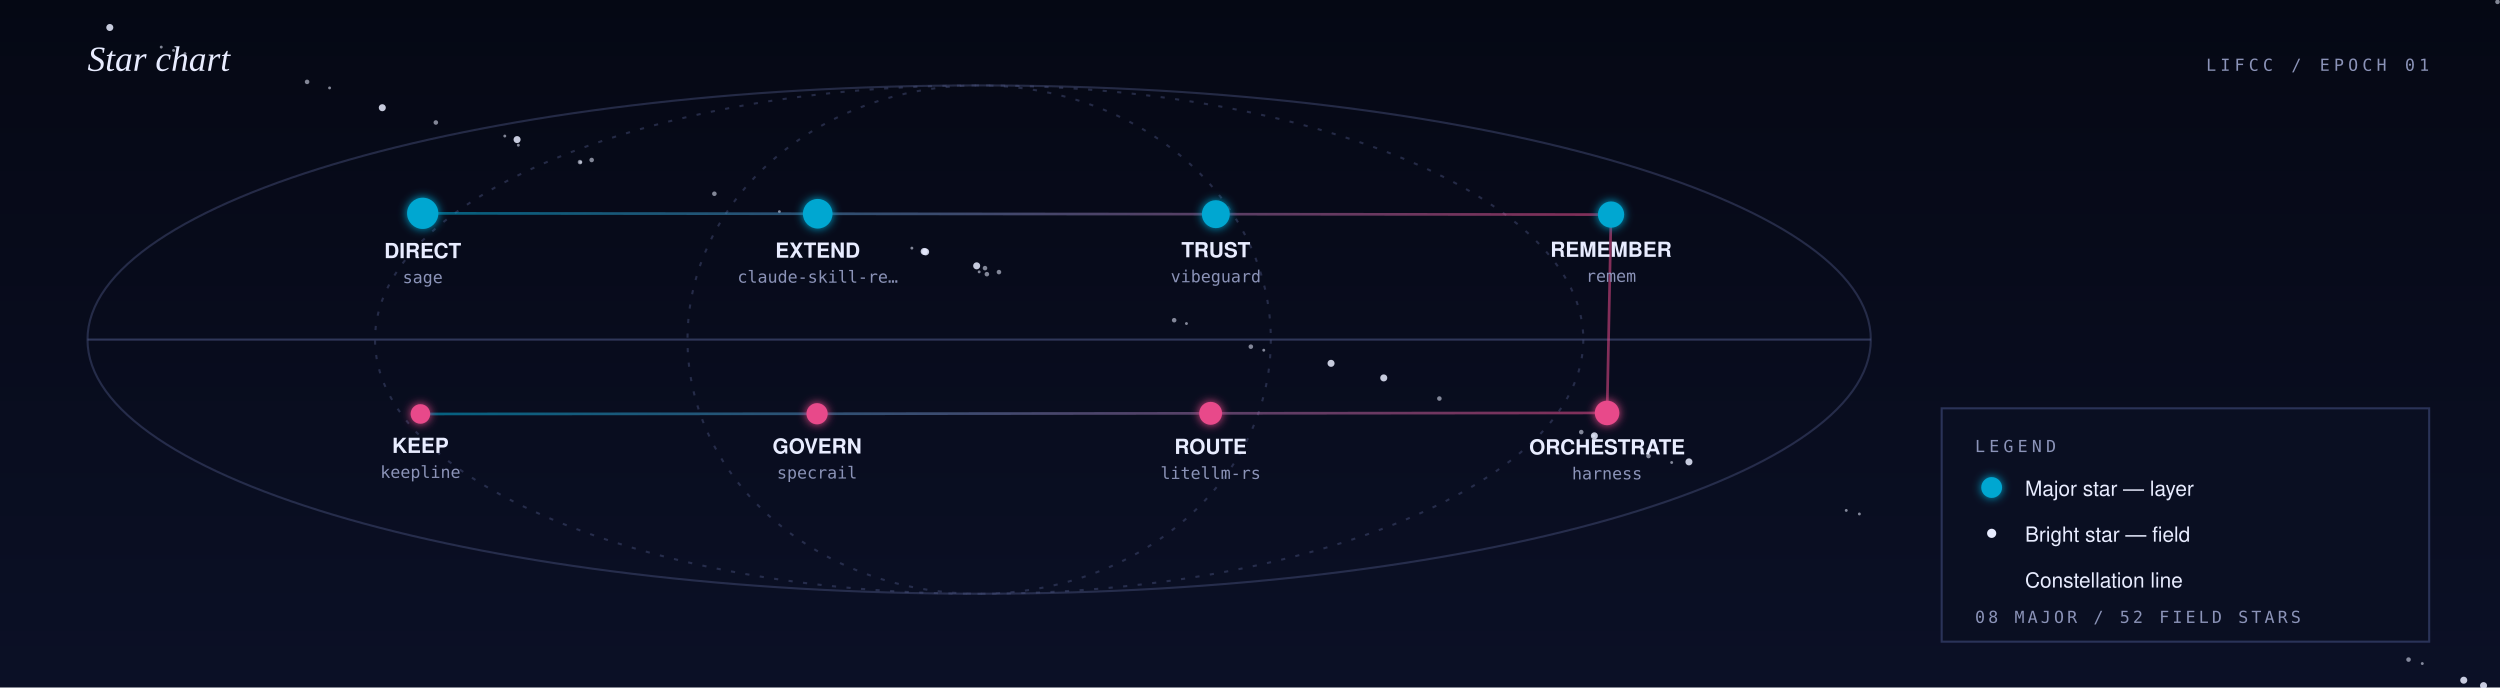
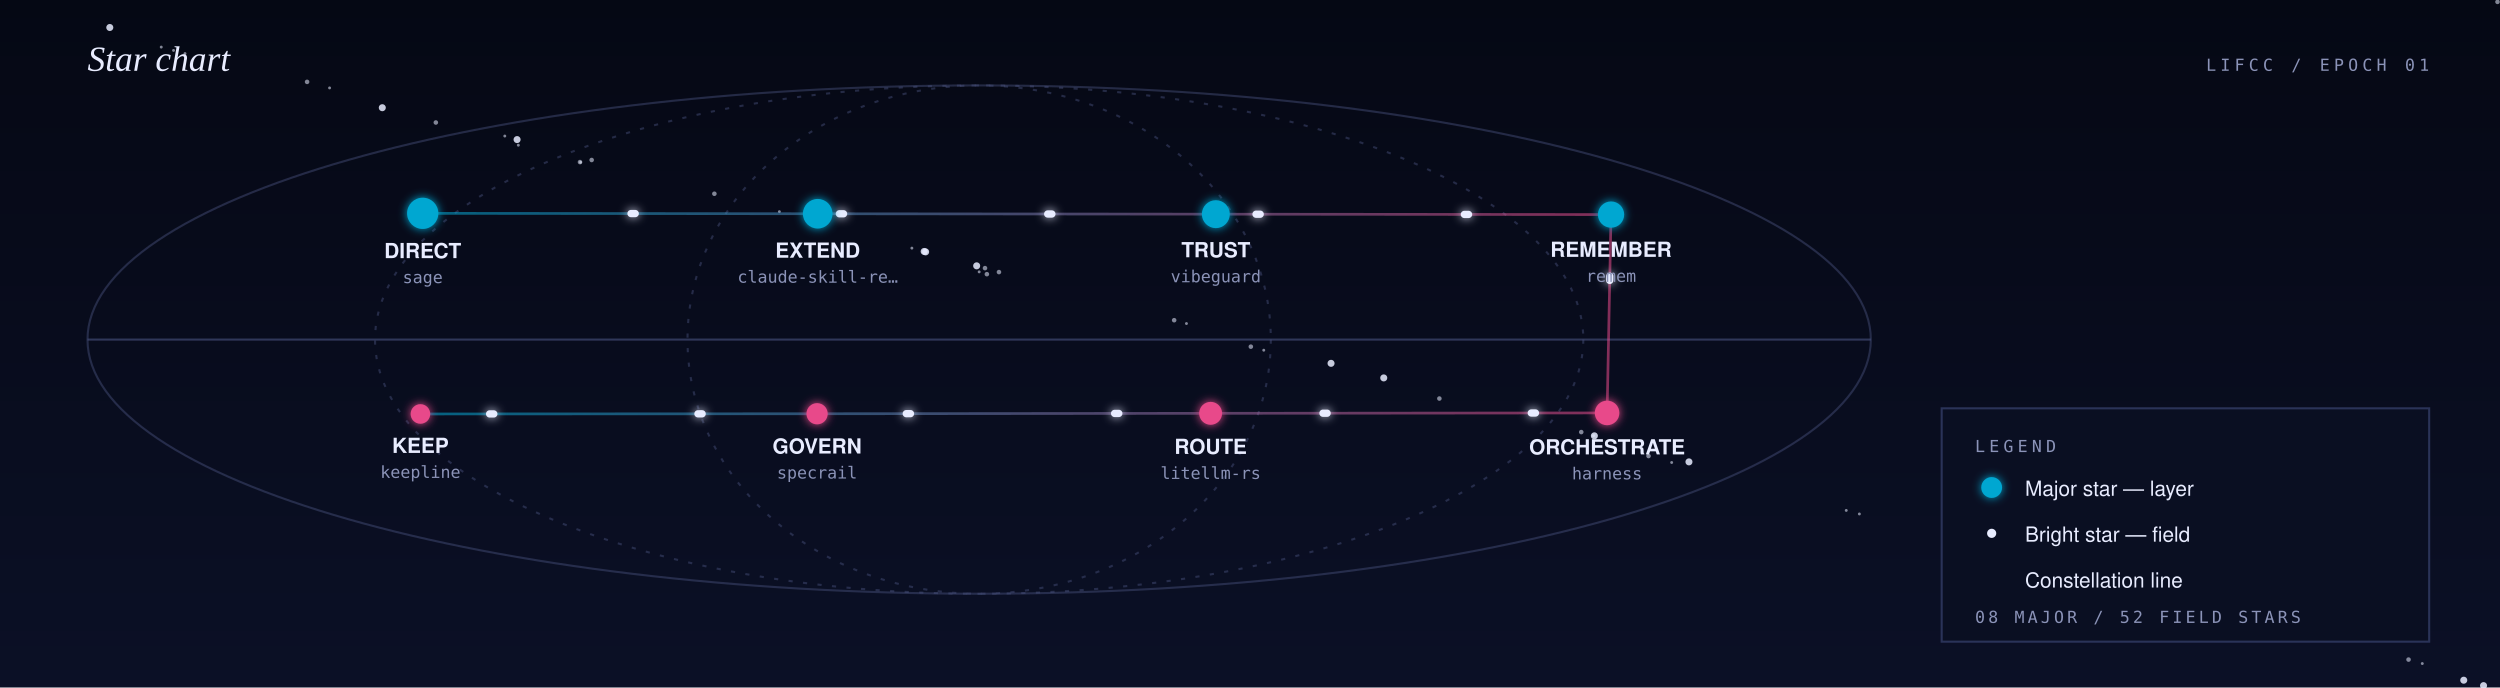
<svg xmlns="http://www.w3.org/2000/svg" width="1200" height="330" viewBox="0 0 1200 330" role="img" aria-label="lifcc star chart" data-mode="dark">
  <defs>
    <linearGradient id="sky" x1="0" y1="0" x2="0" y2="1">
      <stop stop-color="#050814" />
      <stop offset="1" stop-color="#0B1026" />
    </linearGradient>
    <linearGradient id="cline" x1="0" y1="0" x2="1" y2="0">
      <stop stop-color="#00A7D1" />
      <stop offset="1" stop-color="#E84A8A" />
    </linearGradient>
    <filter id="star-glow" x="-120%" y="-120%" width="340%" height="340%">
      <feGaussianBlur stdDeviation="2.4" result="b" />
      <feMerge>
        <feMergeNode in="b" />
        <feMergeNode in="SourceGraphic" />
      </feMerge>
    </filter>
  </defs>
  <style>
    .display{font-family:Georgia,"Times New Roman",serif}.body{font-family:"Avenir Next",Avenir,Helvetica,sans-serif}.mono{font-family:ui-monospace,SFMono-Regular,Menlo,monospace}
-     .tw{animation:tw 3.4s ease-in-out infinite}
-     @keyframes tw{50%{opacity:.2}}
-     @media(prefers-reduced-motion:reduce){.tw{animation:none}}
+     .tw{animation:tw 3.4s ease-in-out infinite}.signal{stroke-dasharray:2 98;animation:signal 6s linear infinite}
+     .major{transform-box:fill-box;transform-origin:center;animation:major 4.8s ease-in-out infinite}
+     @keyframes tw{50%{opacity:.2}}@keyframes signal{to{stroke-dashoffset:-100}}@keyframes major{0%,44%,100%{opacity:.62;transform:scale(.88)}12%,30%{opacity:1;transform:scale(1.12)}}
+     @media(prefers-reduced-motion:reduce){.tw,.signal,.major{animation:none}}
  </style>
  <rect width="1200" height="330" fill="url(#sky)" />
  <circle cx="1162.7" cy="318.5" r="0.7" fill="#E8ECFF" opacity=".55" />
  <circle class="tw" style="animation-delay:1.67s" cx="606.6" cy="168.1" r="0.7" fill="#E8ECFF" opacity=".55" />
  <circle cx="158.2" cy="42.2" r="0.7" fill="#E8ECFF" opacity=".55" />
  <circle cx="802.4" cy="222.0" r="0.7" fill="#E8ECFF" opacity=".55" />
  <circle cx="284.0" cy="76.8" r="1.1" fill="#E8ECFF" opacity=".55" />
  <circle class="tw" style="animation-delay:2.46s" cx="997.9" cy="275.7" r="1.1" fill="#E8ECFF" opacity=".55" />
  <circle class="tw" style="animation-delay:1.73s" cx="479.5" cy="130.6" r="1.1" fill="#E8ECFF" opacity=".55" />
  <circle class="tw" style="animation-delay:0.26s" cx="1198.8" cy="0.9" r="1.1" fill="#E8ECFF" opacity=".55" />
  <circle cx="444.3" cy="120.9" r="1.7" fill="#E8ECFF" opacity=".85" />
  <circle cx="1088.3" cy="300.6" r="0.7" fill="#E8ECFF" opacity=".55" />
  <circle class="tw" style="animation-delay:2.98s" cx="1182.6" cy="326.5" r="1.7" fill="#E8ECFF" opacity=".85" />
  <circle cx="468.8" cy="127.6" r="1.7" fill="#E8ECFF" opacity=".85" />
  <circle cx="183.5" cy="51.7" r="1.7" fill="#E8ECFF" opacity=".85" />
  <circle class="tw" style="animation-delay:2.25s" cx="664.2" cy="181.4" r="1.7" fill="#E8ECFF" opacity=".85" />
  <circle class="tw" style="animation-delay:2.19s" cx="791.3" cy="218.9" r="1.1" fill="#E8ECFF" opacity=".55" />
  <circle class="tw" style="animation-delay:0.68s" cx="147.4" cy="39.3" r="1.1" fill="#E8ECFF" opacity=".55" />
  <circle class="tw" style="animation-delay:2.96s" cx="987.2" cy="272.8" r="1.1" fill="#E8ECFF" opacity=".55" />
  <circle cx="342.9" cy="93.0" r="1.1" fill="#E8ECFF" opacity=".55" />
  <circle cx="470.0" cy="130.5" r="0.7" fill="#E8ECFF" opacity=".55" />
  <circle cx="950.4" cy="260.1" r="1.7" fill="#E8ECFF" opacity=".85" />
  <circle class="tw" style="animation-delay:0.20s" cx="52.7" cy="13.2" r="1.7" fill="#E8ECFF" opacity=".85" />
  <circle cx="690.9" cy="191.3" r="1.1" fill="#E8ECFF" opacity=".55" />
  <circle class="tw" style="animation-delay:0.33s" cx="248.2" cy="67.0" r="1.7" fill="#E8ECFF" opacity=".85" />
  <circle cx="892.5" cy="246.7" r="0.7" fill="#E8ECFF" opacity=".55" />
  <circle class="tw" style="animation-delay:0.79s" cx="374.1" cy="101.6" r="0.7" fill="#E8ECFF" opacity=".55" />
  <circle cx="1087.9" cy="300.5" r="1.1" fill="#E8ECFF" opacity=".55" />
  <circle cx="569.5" cy="155.3" r="0.7" fill="#E8ECFF" opacity=".55" />
  <circle cx="88.8" cy="25.7" r="0.7" fill="#E8ECFF" opacity=".55" />
  <circle class="tw" style="animation-delay:2.43s" cx="765.3" cy="209.2" r="1.7" fill="#E8ECFF" opacity=".85" />
  <circle class="tw" style="animation-delay:0.54s" cx="209.2" cy="58.8" r="1.1" fill="#E8ECFF" opacity=".55" />
  <circle class="tw" style="animation-delay:0.05s" cx="1087.8" cy="300.4" r="0.7" fill="#E8ECFF" opacity=".55" />
  <circle cx="443.6" cy="120.7" r="1.7" fill="#E8ECFF" opacity=".85" />
  <circle cx="886.2" cy="245.0" r="0.7" fill="#E8ECFF" opacity=".55" />
  <circle cx="242.3" cy="65.3" r="0.7" fill="#E8ECFF" opacity=".55" />
  <circle cx="278.4" cy="77.8" r="1.1" fill="#E8ECFF" opacity=".55" />
  <circle class="tw" style="animation-delay:1.90s" cx="764.9" cy="209.1" r="0.7" fill="#E8ECFF" opacity=".55" />
  <circle cx="83.3" cy="24.2" r="0.7" fill="#E8ECFF" opacity=".55" />
  <circle cx="563.6" cy="153.7" r="1.1" fill="#E8ECFF" opacity=".55" />
  <circle cx="600.4" cy="166.4" r="1.1" fill="#E8ECFF" opacity=".55" />
  <circle class="tw" style="animation-delay:0.14s" cx="1156.1" cy="316.6" r="1.1" fill="#E8ECFF" opacity=".55" />
  <circle cx="954.5" cy="261.2" r="1.1" fill="#E8ECFF" opacity=".55" />
  <circle cx="473.7" cy="131.6" r="1.1" fill="#E8ECFF" opacity=".55" />
  <circle class="tw" style="animation-delay:1.88s" cx="759.0" cy="207.4" r="1.1" fill="#E8ECFF" opacity=".55" />
  <circle cx="278.7" cy="77.9" r="0.7" fill="#E8ECFF" opacity=".55" />
  <circle cx="638.9" cy="174.4" r="1.7" fill="#E8ECFF" opacity=".85" />
  <circle cx="77.4" cy="22.6" r="0.7" fill="#E8ECFF" opacity=".55" />
  <circle cx="437.7" cy="119.1" r="0.7" fill="#E8ECFF" opacity=".55" />
  <circle cx="1081.6" cy="298.7" r="0.7" fill="#E8ECFF" opacity=".55" />
  <circle cx="472.8" cy="128.7" r="1.1" fill="#E8ECFF" opacity=".55" />
  <circle cx="1192.1" cy="329.1" r="1.7" fill="#E8ECFF" opacity=".85" />
  <circle cx="248.8" cy="69.7" r="0.7" fill="#E8ECFF" opacity=".55" />
  <circle cx="810.7" cy="221.7" r="1.7" fill="#E8ECFF" opacity=".85" />
  <text x="42" y="34" class="display" font-size="17" font-style="italic" fill="#E8ECFF">Star chart</text>
  <text x="1166" y="34" text-anchor="end" class="mono" font-size="8" letter-spacing="2" fill="#8B93B8">LIFCC / EPOCH 01</text>
  <g>
    <ellipse cx="470" cy="163" rx="428" ry="122" fill="none" stroke="#4A5480" stroke-opacity=".45" />
    <ellipse cx="470" cy="163" rx="290" ry="122" fill="none" stroke="#4A5480" stroke-opacity=".45" stroke-dasharray="2 5" />
    <ellipse cx="470" cy="163" rx="140" ry="122" fill="none" stroke="#4A5480" stroke-opacity=".45" stroke-dasharray="2 5" />
    <path d="M42 163H898" stroke="#4A5480" stroke-opacity=".6" />
  </g>
  <path d="M202.9 102.4L392.5 102.6L583.6 102.8L773.3 103.0L771.4 198.2L581.1 198.4L392.2 198.6L201.8 198.7" fill="none" stroke="url(#cline)" stroke-width="1.3" stroke-opacity=".55" />
+   <path class="signal" pathLength="100" d="M202.9 102.4L392.5 102.6L583.6 102.8L773.3 103.0L771.4 198.2L581.1 198.4L392.2 198.6L201.8 198.7" fill="none" stroke="#E8ECFF" stroke-width="3.5" stroke-linecap="round" filter="url(#star-glow)" />
  <g>
-     <circle cx="202.9" cy="102.4" r="7.5" fill="#00A7D1" filter="url(#star-glow)" />
+     <circle class="major" style="animation-delay:0s" cx="202.9" cy="102.4" r="7.5" fill="#00A7D1" filter="url(#star-glow)" />
    <text x="202.9" y="123.9" text-anchor="middle" class="body" font-size="10" font-weight="800" fill="#E8ECFF">DIRECT</text>
    <text x="202.9" y="135.9" text-anchor="middle" class="mono" font-size="8" fill="#8B93B8">sage</text>
  </g>
  <g>
-     <circle cx="392.5" cy="102.6" r="7.1" fill="#00A7D1" filter="url(#star-glow)" />
+     <circle class="major" style="animation-delay:.32s" cx="392.5" cy="102.6" r="7.1" fill="#00A7D1" filter="url(#star-glow)" />
    <text x="392.5" y="123.7" text-anchor="middle" class="body" font-size="10" font-weight="800" fill="#E8ECFF">EXTEND</text>
    <text x="392.5" y="135.7" text-anchor="middle" class="mono" font-size="8" fill="#8B93B8">claude-skill-re…</text>
  </g>
  <g>
-     <circle cx="583.6" cy="102.8" r="6.7" fill="#00A7D1" filter="url(#star-glow)" />
+     <circle class="major" style="animation-delay:.64s" cx="583.6" cy="102.8" r="6.7" fill="#00A7D1" filter="url(#star-glow)" />
    <text x="583.6" y="123.5" text-anchor="middle" class="body" font-size="10" font-weight="800" fill="#E8ECFF">TRUST</text>
    <text x="583.6" y="135.5" text-anchor="middle" class="mono" font-size="8" fill="#8B93B8">vibeguard</text>
  </g>
  <g>
-     <circle cx="773.3" cy="103.0" r="6.3" fill="#00A7D1" filter="url(#star-glow)" />
+     <circle class="major" style="animation-delay:.96s" cx="773.3" cy="103.0" r="6.3" fill="#00A7D1" filter="url(#star-glow)" />
    <text x="773.3" y="123.3" text-anchor="middle" class="body" font-size="10" font-weight="800" fill="#E8ECFF">REMEMBER</text>
    <text x="773.3" y="135.3" text-anchor="middle" class="mono" font-size="8" fill="#8B93B8">remem</text>
  </g>
  <g>
-     <circle cx="771.4" cy="198.2" r="5.9" fill="#E84A8A" filter="url(#star-glow)" />
+     <circle class="major" style="animation-delay:1.28s" cx="771.4" cy="198.2" r="5.9" fill="#E84A8A" filter="url(#star-glow)" />
    <text x="771.4" y="218.1" text-anchor="middle" class="body" font-size="10" font-weight="800" fill="#E8ECFF">ORCHESTRATE</text>
    <text x="771.4" y="230.1" text-anchor="middle" class="mono" font-size="8" fill="#8B93B8">harness</text>
  </g>
  <g>
-     <circle cx="581.1" cy="198.4" r="5.5" fill="#E84A8A" filter="url(#star-glow)" />
+     <circle class="major" style="animation-delay:1.60s" cx="581.1" cy="198.4" r="5.5" fill="#E84A8A" filter="url(#star-glow)" />
    <text x="581.1" y="217.9" text-anchor="middle" class="body" font-size="10" font-weight="800" fill="#E8ECFF">ROUTE</text>
    <text x="581.1" y="229.9" text-anchor="middle" class="mono" font-size="8" fill="#8B93B8">litellm-rs</text>
  </g>
  <g>
-     <circle cx="392.2" cy="198.6" r="5.1" fill="#E84A8A" filter="url(#star-glow)" />
+     <circle class="major" style="animation-delay:1.92s" cx="392.2" cy="198.6" r="5.1" fill="#E84A8A" filter="url(#star-glow)" />
    <text x="392.2" y="217.7" text-anchor="middle" class="body" font-size="10" font-weight="800" fill="#E8ECFF">GOVERN</text>
    <text x="392.2" y="229.7" text-anchor="middle" class="mono" font-size="8" fill="#8B93B8">specrail</text>
  </g>
  <g>
-     <circle cx="201.8" cy="198.7" r="4.7" fill="#E84A8A" filter="url(#star-glow)" />
+     <circle class="major" style="animation-delay:2.24s" cx="201.8" cy="198.7" r="4.7" fill="#E84A8A" filter="url(#star-glow)" />
    <text x="201.8" y="217.4" text-anchor="middle" class="body" font-size="10" font-weight="800" fill="#E8ECFF">KEEP</text>
    <text x="201.8" y="229.4" text-anchor="middle" class="mono" font-size="8" fill="#8B93B8">keepline</text>
  </g>
  <g>
    <rect x="932" y="196" width="234" height="112" fill="#0A0F22" stroke="#2A3358" />
    <text x="948" y="217" class="mono" font-size="8" letter-spacing="2" fill="#8B93B8">LEGEND</text>
    <circle cx="956" cy="234" r="5" fill="#00A7D1" filter="url(#star-glow)" />
    <text x="972" y="238" class="body" font-size="10" fill="#E8ECFF">Major star — layer</text>
    <circle cx="956" cy="256" r="2.2" fill="#E8ECFF" />
    <text x="972" y="260" class="body" font-size="10" fill="#E8ECFF">Bright star — field</text>
    <path d="M949 278H963" stroke="url(#cline)" stroke-width="1.3" />
    <text x="972" y="282" class="body" font-size="10" fill="#E8ECFF">Constellation line</text>
    <text x="948" y="299" class="mono" font-size="8" letter-spacing="1.5" fill="#8B93B8">08 MAJOR / 52 FIELD STARS</text>
  </g>
</svg>
